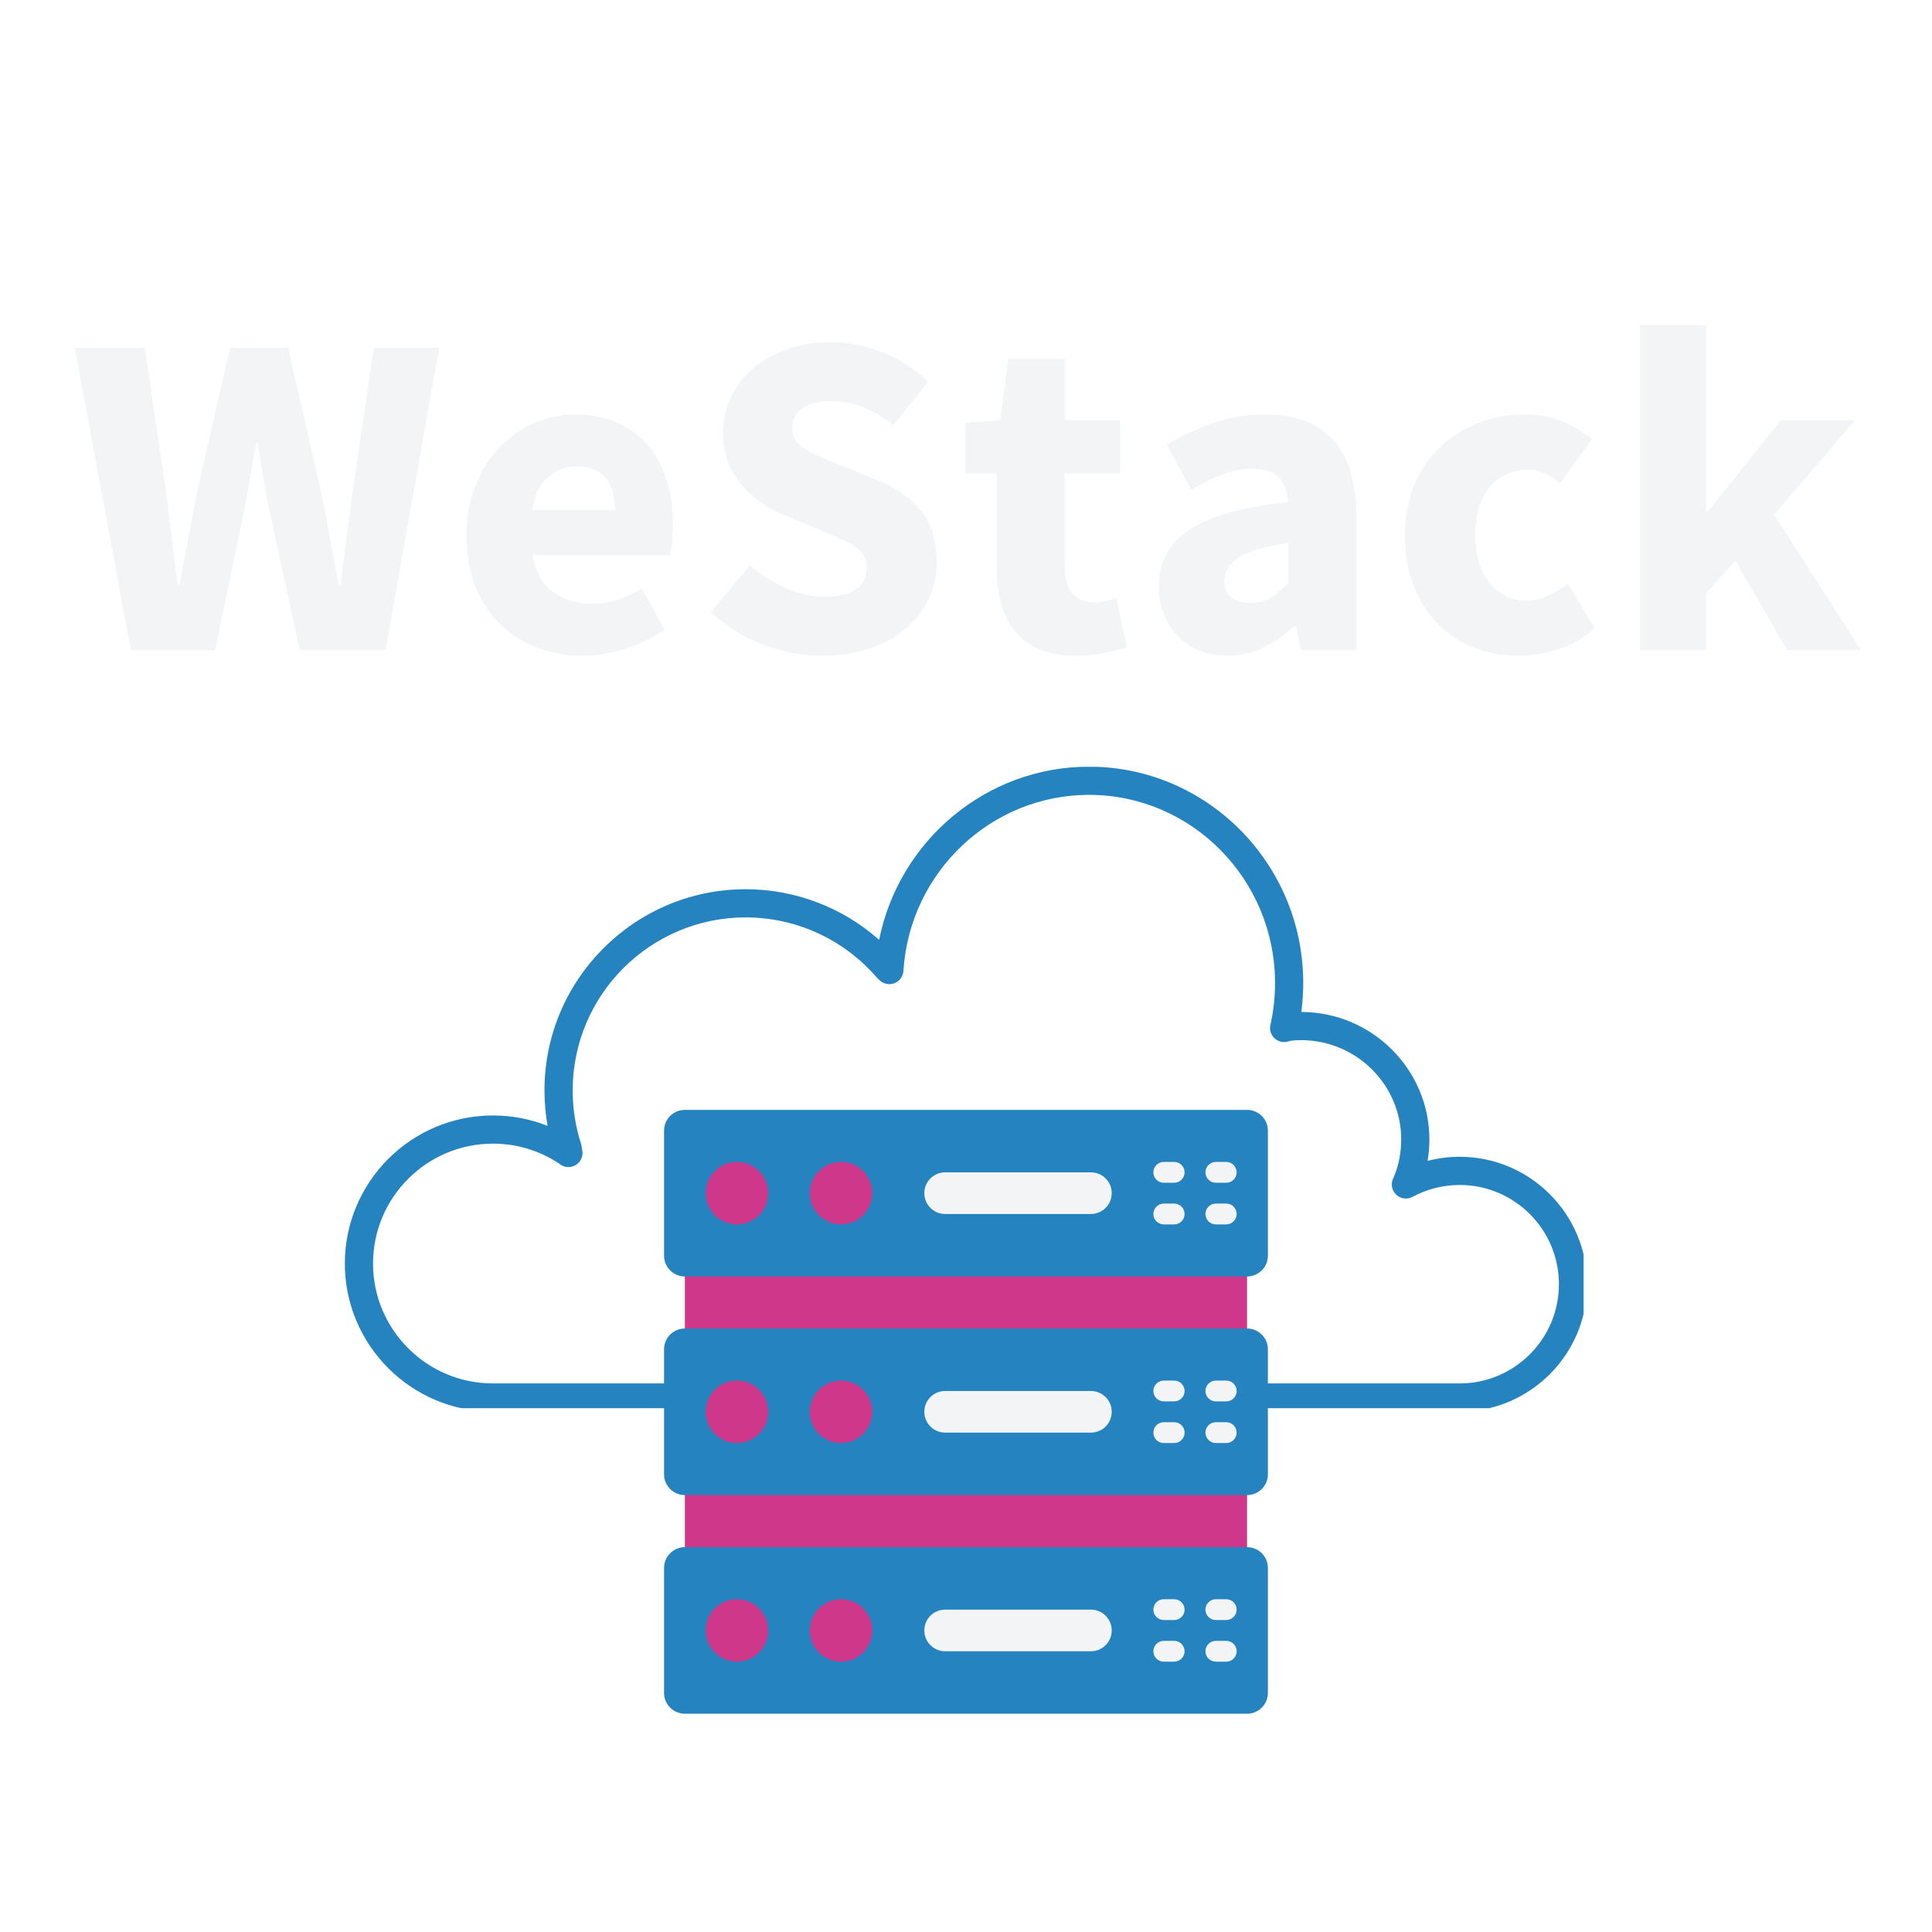
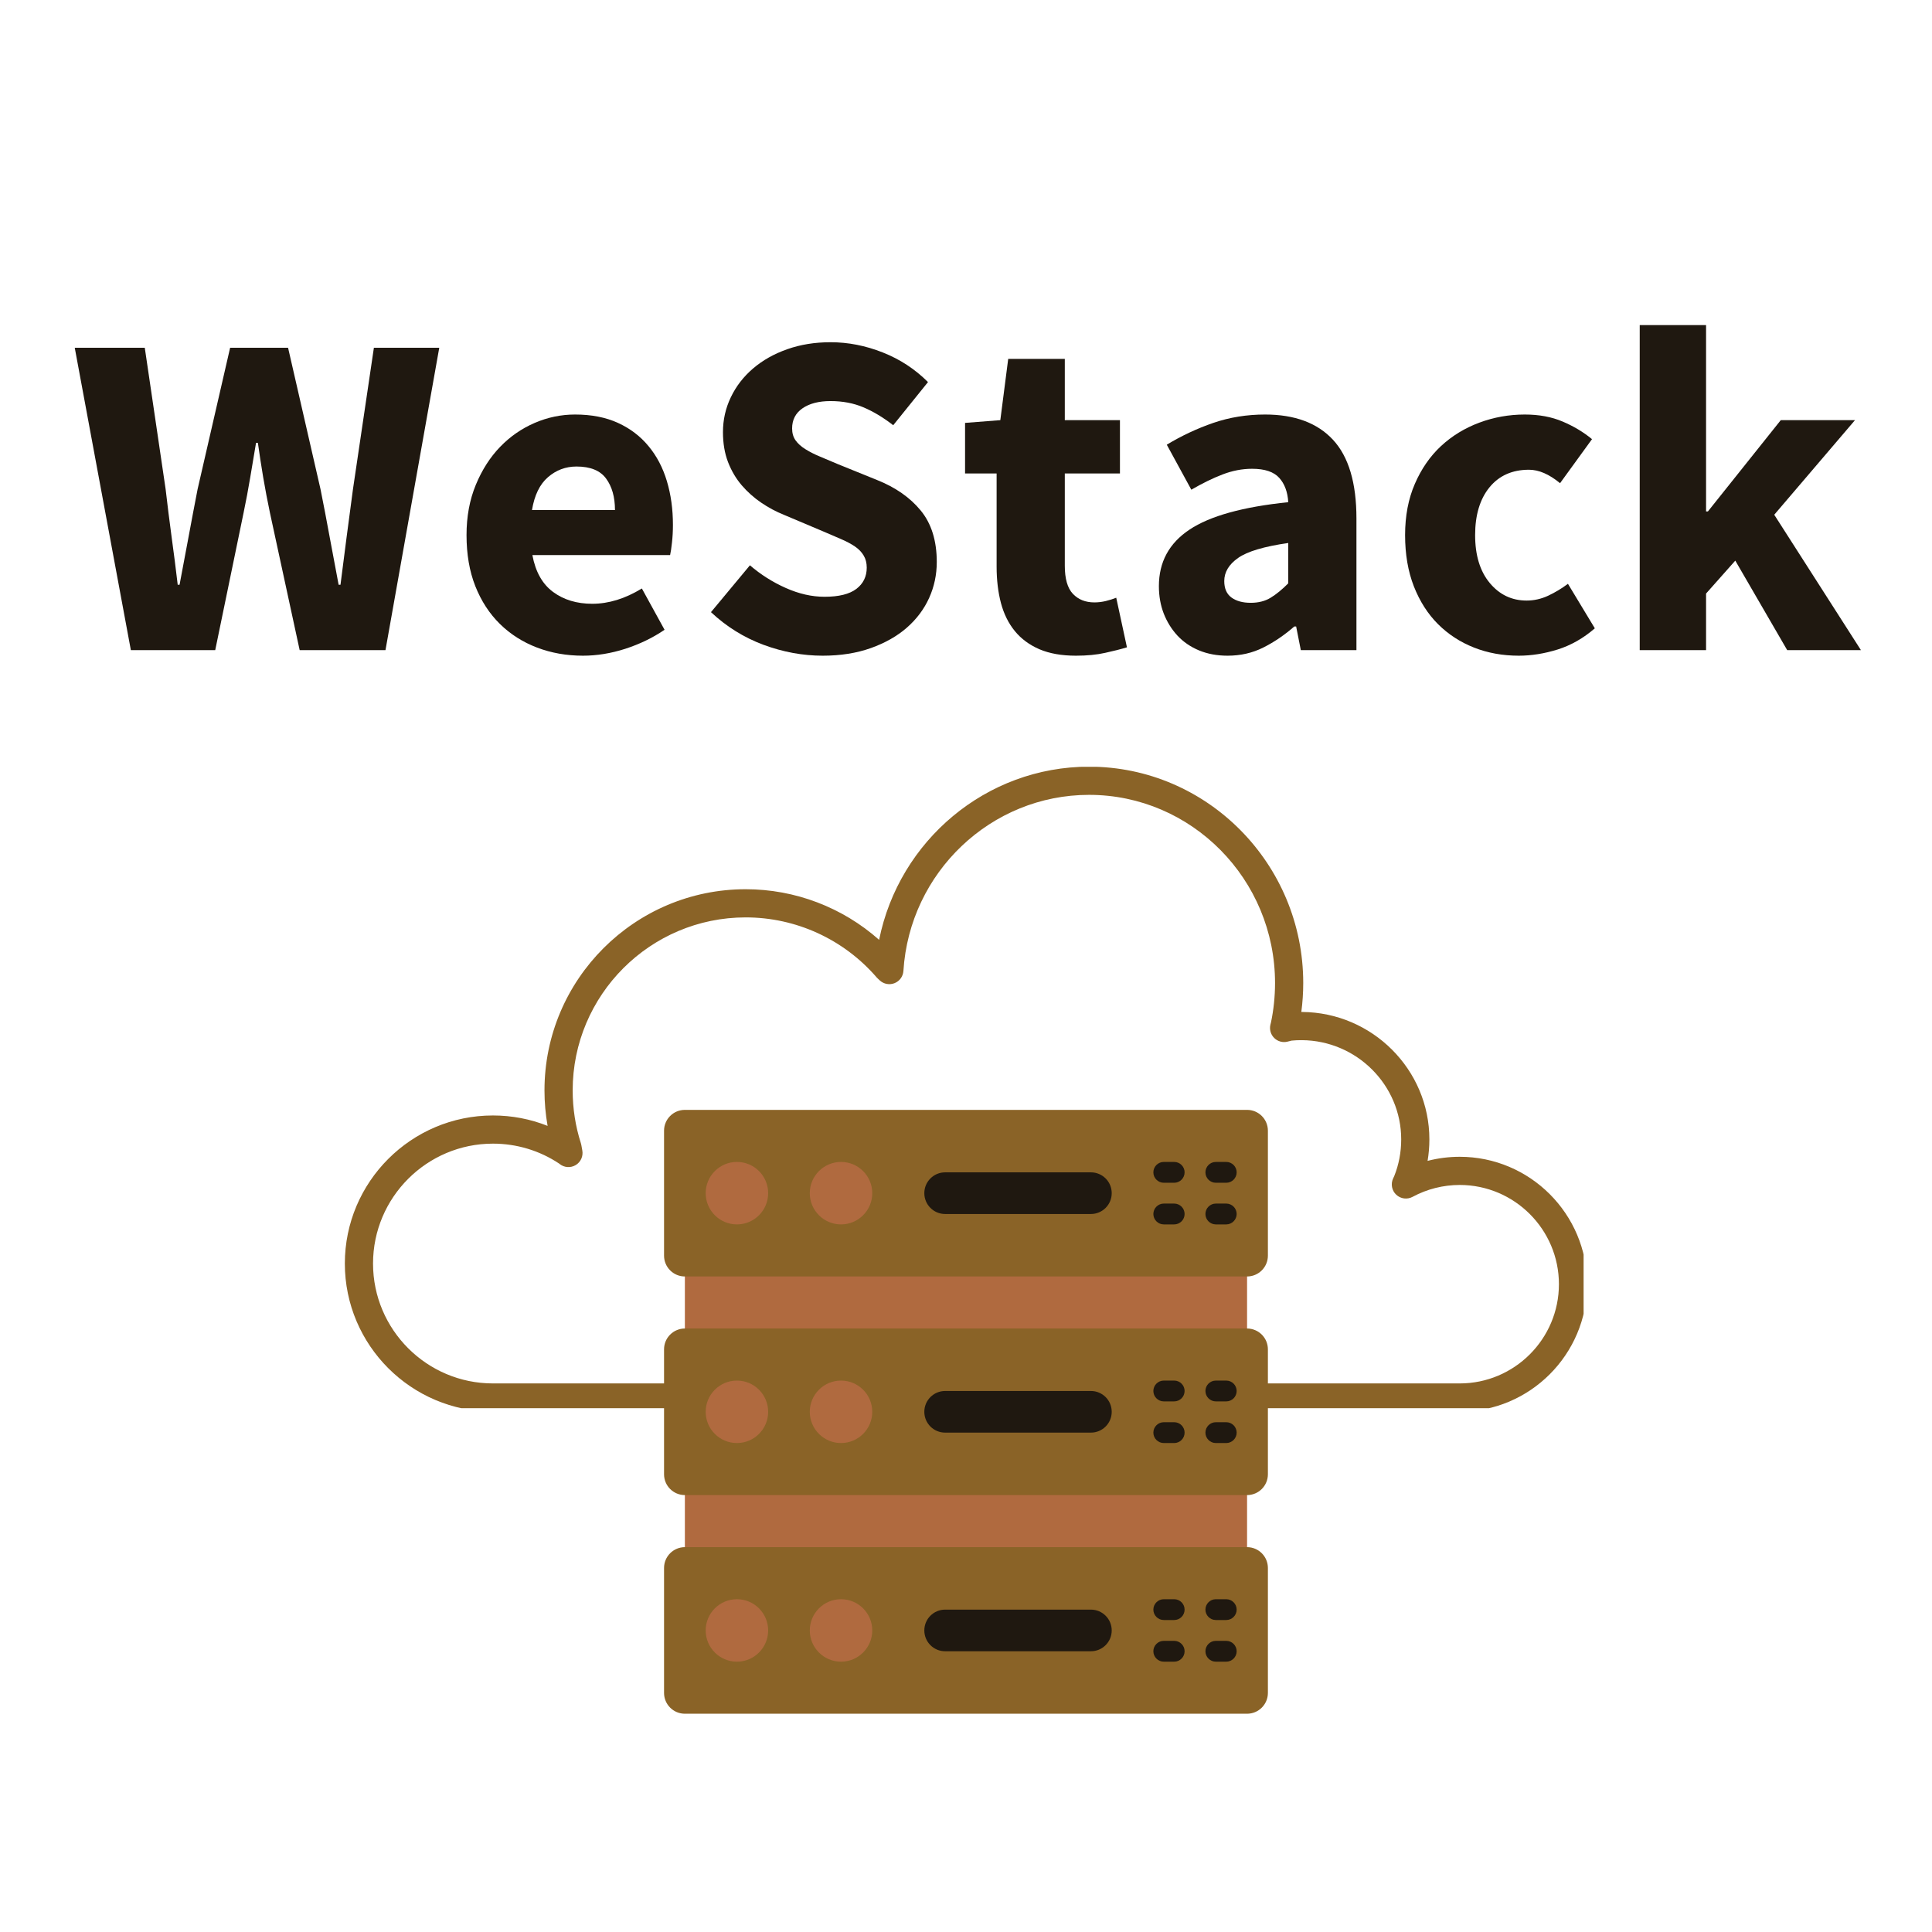
<svg xmlns="http://www.w3.org/2000/svg" width="500" zoomAndPan="magnify" viewBox="0 0 375 375" height="500" preserveAspectRatio="xMidYMid meet" version="1.0">
  <defs>
    <g />
    <clipPath id="058af0bb8d">
      <path d="M 66.828 148.84 L 307.375 148.84 L 307.375 273.332 L 66.828 273.332 Z M 66.828 148.84 " clip-rule="nonzero" />
    </clipPath>
    <clipPath id="01d3fed6f5">
      <path d="M 128.891 257 L 247 257 L 247 291 L 128.891 291 Z M 128.891 257 " clip-rule="nonzero" />
    </clipPath>
    <clipPath id="ea3ee7835d">
      <path d="M 128.891 300 L 247 300 L 247 333 L 128.891 333 Z M 128.891 300 " clip-rule="nonzero" />
    </clipPath>
    <clipPath id="c2f571f56a">
      <path d="M 128.891 215.426 L 247 215.426 L 247 248 L 128.891 248 Z M 128.891 215.426 " clip-rule="nonzero" />
    </clipPath>
  </defs>
-   <g fill="#f2f4f6" fill-opacity="1">
+   <g fill="#1f1810" fill-opacity="1">
    <g transform="translate(13.24333, 126.1924)">
      <g>
        <path d="M 12.156 0 L 1.266 -58.688 L 14.859 -58.688 L 18.906 -31.234 C 19.258 -28.172 19.645 -25.094 20.062 -22 C 20.488 -18.914 20.883 -15.812 21.25 -12.688 L 21.609 -12.688 C 22.203 -15.812 22.785 -18.914 23.359 -22 C 23.93 -25.094 24.516 -28.172 25.109 -31.234 L 31.422 -58.688 L 42.672 -58.688 L 48.969 -31.234 C 49.57 -28.234 50.156 -25.188 50.719 -22.094 C 51.289 -19.008 51.879 -15.875 52.484 -12.688 L 52.844 -12.688 C 53.258 -15.875 53.66 -18.992 54.047 -22.047 C 54.441 -25.109 54.848 -28.172 55.266 -31.234 L 59.328 -58.688 L 72.016 -58.688 L 61.578 0 L 44.922 0 L 39.156 -26.641 C 38.676 -28.922 38.238 -31.219 37.844 -33.531 C 37.457 -35.844 37.113 -38.078 36.812 -40.234 L 36.453 -40.234 C 36.098 -38.078 35.723 -35.844 35.328 -33.531 C 34.941 -31.219 34.508 -28.922 34.031 -26.641 L 28.531 0 Z M 12.156 0 " />
      </g>
    </g>
  </g>
-   <g fill="#f2f4f6" fill-opacity="1">
+   <g fill="#1f1810" fill-opacity="1">
    <g transform="translate(87.31891, 126.1924)">
      <g>
        <path d="M 25.828 1.078 C 22.648 1.078 19.68 0.551 16.922 -0.5 C 14.16 -1.551 11.758 -3.078 9.719 -5.078 C 7.676 -7.086 6.082 -9.535 4.938 -12.422 C 3.801 -15.305 3.234 -18.609 3.234 -22.328 C 3.234 -25.922 3.832 -29.172 5.031 -32.078 C 6.238 -34.992 7.816 -37.457 9.766 -39.469 C 11.711 -41.477 13.945 -43.023 16.469 -44.109 C 18.988 -45.191 21.598 -45.734 24.297 -45.734 C 27.484 -45.734 30.258 -45.191 32.625 -44.109 C 35 -43.023 36.977 -41.52 38.562 -39.594 C 40.156 -37.676 41.344 -35.41 42.125 -32.797 C 42.906 -30.191 43.297 -27.359 43.297 -24.297 C 43.297 -23.098 43.234 -21.957 43.109 -20.875 C 42.992 -19.801 42.875 -18.992 42.75 -18.453 L 16.016 -18.453 C 16.617 -15.211 17.957 -12.828 20.031 -11.297 C 22.102 -9.766 24.641 -9 27.641 -9 C 30.816 -9 34.023 -9.988 37.266 -11.969 L 41.672 -3.953 C 39.391 -2.398 36.852 -1.172 34.062 -0.266 C 31.281 0.629 28.535 1.078 25.828 1.078 Z M 15.938 -27.188 L 32.047 -27.188 C 32.047 -29.707 31.473 -31.742 30.328 -33.297 C 29.191 -34.859 27.273 -35.641 24.578 -35.641 C 22.473 -35.641 20.625 -34.945 19.031 -33.562 C 17.445 -32.188 16.414 -30.062 15.938 -27.188 Z M 15.938 -27.188 " />
      </g>
    </g>
  </g>
-   <g fill="#f2f4f6" fill-opacity="1">
+   <g fill="#1f1810" fill-opacity="1">
    <g transform="translate(134.8426, 126.1924)">
      <g>
        <path d="M 24.844 1.078 C 21 1.078 17.172 0.375 13.359 -1.031 C 9.555 -2.445 6.156 -4.562 3.156 -7.375 L 10.719 -16.469 C 12.812 -14.664 15.133 -13.195 17.688 -12.062 C 20.238 -10.926 22.742 -10.359 25.203 -10.359 C 27.961 -10.359 30.016 -10.863 31.359 -11.875 C 32.711 -12.895 33.391 -14.273 33.391 -16.016 C 33.391 -16.922 33.191 -17.703 32.797 -18.359 C 32.41 -19.023 31.844 -19.613 31.094 -20.125 C 30.344 -20.633 29.441 -21.113 28.391 -21.562 C 27.348 -22.008 26.195 -22.504 24.938 -23.047 L 17.281 -26.281 C 15.781 -26.883 14.32 -27.664 12.906 -28.625 C 11.5 -29.582 10.238 -30.707 9.125 -32 C 8.02 -33.289 7.133 -34.789 6.469 -36.5 C 5.812 -38.207 5.484 -40.145 5.484 -42.312 C 5.484 -44.707 5.992 -46.969 7.016 -49.094 C 8.035 -51.227 9.473 -53.086 11.328 -54.672 C 13.191 -56.266 15.398 -57.508 17.953 -58.406 C 20.504 -59.312 23.312 -59.766 26.375 -59.766 C 29.789 -59.766 33.164 -59.102 36.5 -57.781 C 39.832 -56.469 42.758 -54.551 45.281 -52.031 L 38.531 -43.656 C 36.602 -45.156 34.68 -46.312 32.766 -47.125 C 30.848 -47.938 28.719 -48.344 26.375 -48.344 C 24.094 -48.344 22.273 -47.875 20.922 -46.938 C 19.578 -46.008 18.906 -44.707 18.906 -43.031 C 18.906 -42.125 19.129 -41.352 19.578 -40.719 C 20.023 -40.094 20.656 -39.523 21.469 -39.016 C 22.281 -38.504 23.223 -38.023 24.297 -37.578 C 25.379 -37.129 26.551 -36.633 27.812 -36.094 L 35.375 -33.031 C 38.977 -31.594 41.812 -29.613 43.875 -27.094 C 45.945 -24.57 46.984 -21.242 46.984 -17.109 C 46.984 -14.641 46.488 -12.312 45.5 -10.125 C 44.508 -7.938 43.066 -6.016 41.172 -4.359 C 39.285 -2.711 36.961 -1.395 34.203 -0.406 C 31.441 0.582 28.32 1.078 24.844 1.078 Z M 24.844 1.078 " />
      </g>
    </g>
  </g>
-   <g fill="#f2f4f6" fill-opacity="1">
+   <g fill="#1f1810" fill-opacity="1">
    <g transform="translate(185.7865, 126.1924)">
      <g>
        <path d="M 23.047 1.078 C 20.285 1.078 17.926 0.66 15.969 -0.172 C 14.02 -1.016 12.43 -2.188 11.203 -3.688 C 9.973 -5.188 9.07 -7 8.5 -9.125 C 7.938 -11.258 7.656 -13.617 7.656 -16.203 L 7.656 -34.297 L 1.531 -34.297 L 1.531 -44.109 L 8.375 -44.641 L 9.906 -56.531 L 20.891 -56.531 L 20.891 -44.641 L 31.594 -44.641 L 31.594 -34.297 L 20.891 -34.297 L 20.891 -16.391 C 20.891 -13.867 21.41 -12.051 22.453 -10.938 C 23.504 -9.82 24.898 -9.266 26.641 -9.266 C 27.359 -9.266 28.094 -9.352 28.844 -9.531 C 29.594 -9.719 30.27 -9.93 30.875 -10.172 L 32.953 -0.547 C 31.742 -0.18 30.328 0.176 28.703 0.531 C 27.086 0.895 25.203 1.078 23.047 1.078 Z M 23.047 1.078 " />
      </g>
    </g>
  </g>
-   <g fill="#f2f4f6" fill-opacity="1">
+   <g fill="#1f1810" fill-opacity="1">
    <g transform="translate(221.1593, 126.1924)">
      <g>
        <path d="M 17.109 1.078 C 15.066 1.078 13.219 0.734 11.562 0.047 C 9.914 -0.641 8.52 -1.598 7.375 -2.828 C 6.238 -4.066 5.352 -5.492 4.719 -7.109 C 4.094 -8.734 3.781 -10.504 3.781 -12.422 C 3.781 -17.098 5.758 -20.754 9.719 -23.391 C 13.676 -26.035 20.066 -27.812 28.891 -28.719 C 28.773 -30.695 28.191 -32.27 27.141 -33.438 C 26.086 -34.613 24.332 -35.203 21.875 -35.203 C 19.957 -35.203 18.051 -34.836 16.156 -34.109 C 14.27 -33.391 12.242 -32.398 10.078 -31.141 L 5.312 -39.875 C 8.188 -41.613 11.195 -43.023 14.344 -44.109 C 17.5 -45.191 20.848 -45.734 24.391 -45.734 C 30.148 -45.734 34.547 -44.098 37.578 -40.828 C 40.609 -37.555 42.125 -32.469 42.125 -25.562 L 42.125 0 L 31.328 0 L 30.422 -4.594 L 30.062 -4.594 C 28.145 -2.914 26.133 -1.551 24.031 -0.5 C 21.938 0.551 19.629 1.078 17.109 1.078 Z M 21.609 -9.188 C 23.109 -9.188 24.395 -9.516 25.469 -10.172 C 26.551 -10.828 27.691 -11.758 28.891 -12.969 L 28.891 -20.797 C 24.211 -20.129 20.973 -19.164 19.172 -17.906 C 17.367 -16.645 16.469 -15.145 16.469 -13.406 C 16.469 -11.969 16.93 -10.906 17.859 -10.219 C 18.797 -9.531 20.047 -9.188 21.609 -9.188 Z M 21.609 -9.188 " />
      </g>
    </g>
  </g>
-   <g fill="#f2f4f6" fill-opacity="1">
+   <g fill="#1f1810" fill-opacity="1">
    <g transform="translate(269.493, 126.1924)">
      <g>
        <path d="M 25.297 1.078 C 22.172 1.078 19.273 0.551 16.609 -0.5 C 13.941 -1.551 11.613 -3.066 9.625 -5.047 C 7.645 -7.023 6.082 -9.469 4.938 -12.375 C 3.801 -15.289 3.234 -18.609 3.234 -22.328 C 3.234 -26.047 3.863 -29.359 5.125 -32.266 C 6.383 -35.18 8.078 -37.629 10.203 -39.609 C 12.336 -41.586 14.816 -43.102 17.641 -44.156 C 20.461 -45.207 23.406 -45.734 26.469 -45.734 C 29.227 -45.734 31.672 -45.281 33.797 -44.375 C 35.93 -43.477 37.836 -42.336 39.516 -40.953 L 33.312 -32.406 C 31.207 -34.145 29.195 -35.016 27.281 -35.016 C 24.031 -35.016 21.473 -33.875 19.609 -31.594 C 17.754 -29.312 16.828 -26.223 16.828 -22.328 C 16.828 -18.422 17.77 -15.328 19.656 -13.047 C 21.551 -10.766 23.941 -9.625 26.828 -9.625 C 28.266 -9.625 29.656 -9.938 31 -10.562 C 32.352 -11.195 33.633 -11.969 34.844 -12.875 L 40.062 -4.234 C 37.832 -2.305 35.426 -0.938 32.844 -0.125 C 30.27 0.676 27.754 1.078 25.297 1.078 Z M 25.297 1.078 " />
      </g>
    </g>
  </g>
-   <g fill="#f2f4f6" fill-opacity="1">
+   <g fill="#1f1810" fill-opacity="1">
    <g transform="translate(312.4263, 126.1924)">
      <g>
        <path d="M 5.844 0 L 5.844 -63.094 L 18.719 -63.094 L 18.719 -26.922 L 19.078 -26.922 L 33.219 -44.641 L 47.625 -44.641 L 31.953 -26.281 L 48.781 0 L 34.469 0 L 24.391 -17.375 L 18.719 -10.984 L 18.719 0 Z M 5.844 0 " />
      </g>
    </g>
  </g>
  <g clip-path="url(#058af0bb8d)">
-     <path fill="#2583bf" d="M 283.328 268.523 L 95.68 268.523 C 82.848 268.523 72.406 258.086 72.406 245.254 C 72.406 232.418 82.848 221.98 95.68 221.98 C 100.273 221.98 104.715 223.316 108.52 225.844 L 108.617 225.922 C 109.504 226.641 110.746 226.73 111.73 226.148 C 112.719 225.562 113.23 224.434 113.027 223.305 L 112.836 222.246 C 112.812 222.129 112.785 222.016 112.75 221.902 C 111.691 218.602 111.156 215.152 111.156 211.645 C 111.156 193.129 126.219 178.066 144.734 178.066 C 154.504 178.066 163.777 182.316 170.164 189.719 C 170.23 189.793 170.297 189.859 170.367 189.926 L 170.75 190.285 C 171.523 191.012 172.645 191.223 173.629 190.832 C 174.613 190.445 175.285 189.52 175.352 188.461 C 176.551 169.297 192.379 154.281 211.383 154.281 C 231.289 154.281 247.484 170.668 247.484 190.809 C 247.484 193.434 247.207 196.051 246.691 198.48 L 246.594 198.852 C 246.359 199.789 246.629 200.777 247.309 201.457 C 247.984 202.141 248.98 202.418 249.91 202.18 L 250.695 201.984 C 251.359 201.918 252.023 201.887 252.691 201.895 C 263.324 201.965 271.973 210.605 271.973 221.152 C 271.973 223.652 271.504 226.082 270.625 228.262 L 270.398 228.754 C 269.902 229.824 270.152 231.09 271.008 231.895 C 271.871 232.703 273.148 232.867 274.184 232.305 C 276.969 230.801 280.133 230 283.328 230 C 293.945 230 302.586 238.641 302.586 249.262 C 302.586 259.883 293.945 268.523 283.328 268.523 Z M 283.328 224.531 C 281.219 224.531 279.121 224.801 277.094 225.324 C 277.324 223.957 277.441 222.562 277.441 221.152 C 277.441 207.609 266.355 196.516 252.73 196.422 C 252.684 196.422 252.637 196.422 252.586 196.422 C 252.832 194.566 252.957 192.688 252.957 190.809 C 252.957 167.652 234.305 148.812 211.383 148.812 C 191.418 148.812 174.504 163.176 170.637 182.422 C 163.535 176.129 154.344 172.598 144.734 172.598 C 123.203 172.598 105.684 190.113 105.684 211.645 C 105.684 213.969 105.887 216.27 106.289 218.535 C 102.938 217.199 99.348 216.512 95.68 216.512 C 79.828 216.512 66.934 229.406 66.934 245.254 C 66.934 261.098 79.828 273.996 95.68 273.996 L 283.328 273.996 C 296.961 273.996 308.059 262.898 308.059 249.262 C 308.059 235.625 296.961 224.531 283.328 224.531 " fill-opacity="1" fill-rule="nonzero" />
+     <path fill="#8a6327" d="M 283.328 268.523 L 95.68 268.523 C 82.848 268.523 72.406 258.086 72.406 245.254 C 72.406 232.418 82.848 221.98 95.68 221.98 C 100.273 221.98 104.715 223.316 108.52 225.844 L 108.617 225.922 C 109.504 226.641 110.746 226.73 111.73 226.148 C 112.719 225.562 113.23 224.434 113.027 223.305 L 112.836 222.246 C 112.812 222.129 112.785 222.016 112.75 221.902 C 111.691 218.602 111.156 215.152 111.156 211.645 C 111.156 193.129 126.219 178.066 144.734 178.066 C 154.504 178.066 163.777 182.316 170.164 189.719 C 170.23 189.793 170.297 189.859 170.367 189.926 L 170.75 190.285 C 171.523 191.012 172.645 191.223 173.629 190.832 C 174.613 190.445 175.285 189.52 175.352 188.461 C 176.551 169.297 192.379 154.281 211.383 154.281 C 231.289 154.281 247.484 170.668 247.484 190.809 C 247.484 193.434 247.207 196.051 246.691 198.48 L 246.594 198.852 C 246.359 199.789 246.629 200.777 247.309 201.457 C 247.984 202.141 248.98 202.418 249.91 202.18 L 250.695 201.984 C 251.359 201.918 252.023 201.887 252.691 201.895 C 263.324 201.965 271.973 210.605 271.973 221.152 C 271.973 223.652 271.504 226.082 270.625 228.262 L 270.398 228.754 C 269.902 229.824 270.152 231.09 271.008 231.895 C 271.871 232.703 273.148 232.867 274.184 232.305 C 276.969 230.801 280.133 230 283.328 230 C 293.945 230 302.586 238.641 302.586 249.262 C 302.586 259.883 293.945 268.523 283.328 268.523 Z M 283.328 224.531 C 281.219 224.531 279.121 224.801 277.094 225.324 C 277.324 223.957 277.441 222.562 277.441 221.152 C 277.441 207.609 266.355 196.516 252.73 196.422 C 252.684 196.422 252.637 196.422 252.586 196.422 C 252.832 194.566 252.957 192.688 252.957 190.809 C 252.957 167.652 234.305 148.812 211.383 148.812 C 191.418 148.812 174.504 163.176 170.637 182.422 C 163.535 176.129 154.344 172.598 144.734 172.598 C 123.203 172.598 105.684 190.113 105.684 211.645 C 105.684 213.969 105.887 216.27 106.289 218.535 C 102.938 217.199 99.348 216.512 95.68 216.512 C 79.828 216.512 66.934 229.406 66.934 245.254 C 66.934 261.098 79.828 273.996 95.68 273.996 L 283.328 273.996 C 296.961 273.996 308.059 262.898 308.059 249.262 C 308.059 235.625 296.961 224.531 283.328 224.531 " fill-opacity="1" fill-rule="nonzero" />
  </g>
-   <path fill="#cf388a" d="M 132.934 288.176 L 132.934 302.32 L 242.055 302.32 L 242.055 288.176 L 132.934 288.176 " fill-opacity="1" fill-rule="nonzero" />
-   <path fill="#cf388a" d="M 132.934 245.738 L 132.934 259.883 L 242.055 259.883 L 242.055 245.738 L 132.934 245.738 " fill-opacity="1" fill-rule="nonzero" />
+   <path fill="#b06a3f" d="M 132.934 288.176 L 132.934 302.32 L 242.055 302.32 L 242.055 288.176 L 132.934 288.176 " fill-opacity="1" fill-rule="nonzero" />
+   <path fill="#b06a3f" d="M 132.934 245.738 L 132.934 259.883 L 242.055 259.883 L 242.055 245.738 L 132.934 245.738 " fill-opacity="1" fill-rule="nonzero" />
  <g clip-path="url(#01d3fed6f5)">
-     <path fill="#2583bf" d="M 242.055 290.195 L 132.934 290.195 C 130.699 290.195 128.891 288.391 128.891 286.156 L 128.891 261.906 C 128.891 259.672 130.699 257.863 132.934 257.863 L 242.055 257.863 C 244.289 257.863 246.098 259.672 246.098 261.906 L 246.098 286.156 C 246.098 288.391 244.289 290.195 242.055 290.195 " fill-opacity="1" fill-rule="nonzero" />
+     <path fill="#8a6327" d="M 242.055 290.195 L 132.934 290.195 C 130.699 290.195 128.891 288.391 128.891 286.156 L 128.891 261.906 C 128.891 259.672 130.699 257.863 132.934 257.863 L 242.055 257.863 C 244.289 257.863 246.098 259.672 246.098 261.906 L 246.098 286.156 C 246.098 288.391 244.289 290.195 242.055 290.195 " fill-opacity="1" fill-rule="nonzero" />
  </g>
  <g clip-path="url(#ea3ee7835d)">
-     <path fill="#2583bf" d="M 242.055 332.633 L 132.934 332.633 C 130.699 332.633 128.891 330.824 128.891 328.594 L 128.891 304.344 C 128.891 302.109 130.699 300.301 132.934 300.301 L 242.055 300.301 C 244.289 300.301 246.098 302.109 246.098 304.344 L 246.098 328.594 C 246.098 330.824 244.289 332.633 242.055 332.633 " fill-opacity="1" fill-rule="nonzero" />
+     <path fill="#8a6327" d="M 242.055 332.633 L 132.934 332.633 C 130.699 332.633 128.891 330.824 128.891 328.594 L 128.891 304.344 C 128.891 302.109 130.699 300.301 132.934 300.301 L 242.055 300.301 C 244.289 300.301 246.098 302.109 246.098 304.344 L 246.098 328.594 C 246.098 330.824 244.289 332.633 242.055 332.633 " fill-opacity="1" fill-rule="nonzero" />
  </g>
  <g clip-path="url(#c2f571f56a)">
-     <path fill="#2583bf" d="M 242.055 247.762 L 132.934 247.762 C 130.699 247.762 128.891 245.953 128.891 243.719 L 128.891 219.469 C 128.891 217.234 130.699 215.426 132.934 215.426 L 242.055 215.426 C 244.289 215.426 246.098 217.234 246.098 219.469 L 246.098 243.719 C 246.098 245.953 244.289 247.762 242.055 247.762 " fill-opacity="1" fill-rule="nonzero" />
+     <path fill="#8a6327" d="M 242.055 247.762 L 132.934 247.762 C 130.699 247.762 128.891 245.953 128.891 243.719 L 128.891 219.469 C 128.891 217.234 130.699 215.426 132.934 215.426 L 242.055 215.426 C 244.289 215.426 246.098 217.234 246.098 219.469 L 246.098 243.719 C 246.098 245.953 244.289 247.762 242.055 247.762 " fill-opacity="1" fill-rule="nonzero" />
  </g>
-   <path fill="#cf388a" d="M 149.098 231.594 C 149.098 234.941 146.383 237.656 143.035 237.656 C 139.688 237.656 136.973 234.941 136.973 231.594 C 136.973 228.246 139.688 225.531 143.035 225.531 C 146.383 225.531 149.098 228.246 149.098 231.594 " fill-opacity="1" fill-rule="nonzero" />
-   <path fill="#cf388a" d="M 169.305 231.594 C 169.305 234.941 166.59 237.656 163.242 237.656 C 159.898 237.656 157.18 234.941 157.18 231.594 C 157.18 228.246 159.898 225.531 163.242 225.531 C 166.59 225.531 169.305 228.246 169.305 231.594 " fill-opacity="1" fill-rule="nonzero" />
-   <path fill="#f2f4f6" d="M 211.742 235.637 L 183.453 235.637 C 181.219 235.637 179.41 233.828 179.41 231.594 C 179.41 229.359 181.219 227.551 183.453 227.551 L 211.742 227.551 C 213.977 227.551 215.785 229.359 215.785 231.594 C 215.785 233.828 213.977 235.637 211.742 235.637 " fill-opacity="1" fill-rule="nonzero" />
-   <path fill="#cf388a" d="M 149.098 274.031 C 149.098 277.379 146.383 280.094 143.035 280.094 C 139.688 280.094 136.973 277.379 136.973 274.031 C 136.973 270.684 139.688 267.969 143.035 267.969 C 146.383 267.969 149.098 270.684 149.098 274.031 " fill-opacity="1" fill-rule="nonzero" />
-   <path fill="#cf388a" d="M 169.305 274.031 C 169.305 277.379 166.59 280.094 163.242 280.094 C 159.898 280.094 157.18 277.379 157.18 274.031 C 157.18 270.684 159.898 267.969 163.242 267.969 C 166.59 267.969 169.305 270.684 169.305 274.031 " fill-opacity="1" fill-rule="nonzero" />
-   <path fill="#f2f4f6" d="M 211.742 278.07 L 183.453 278.07 C 181.219 278.07 179.41 276.266 179.41 274.031 C 179.41 271.797 181.219 269.988 183.453 269.988 L 211.742 269.988 C 213.977 269.988 215.785 271.797 215.785 274.031 C 215.785 276.266 213.977 278.07 211.742 278.07 " fill-opacity="1" fill-rule="nonzero" />
-   <path fill="#cf388a" d="M 149.098 316.469 C 149.098 319.812 146.383 322.531 143.035 322.531 C 139.688 322.531 136.973 319.812 136.973 316.469 C 136.973 313.121 139.688 310.406 143.035 310.406 C 146.383 310.406 149.098 313.121 149.098 316.469 " fill-opacity="1" fill-rule="nonzero" />
-   <path fill="#cf388a" d="M 169.305 316.469 C 169.305 319.812 166.59 322.531 163.242 322.531 C 159.898 322.531 157.18 319.812 157.18 316.469 C 157.18 313.121 159.898 310.406 163.242 310.406 C 166.59 310.406 169.305 313.121 169.305 316.469 " fill-opacity="1" fill-rule="nonzero" />
-   <path fill="#f2f4f6" d="M 211.742 320.508 L 183.453 320.508 C 181.219 320.508 179.41 318.699 179.41 316.469 C 179.41 314.234 181.219 312.426 183.453 312.426 L 211.742 312.426 C 213.977 312.426 215.785 314.234 215.785 316.469 C 215.785 318.699 213.977 320.508 211.742 320.508 " fill-opacity="1" fill-rule="nonzero" />
-   <path fill="#f2f4f6" d="M 227.91 229.574 L 225.887 229.574 C 224.777 229.574 223.867 228.664 223.867 227.551 C 223.867 226.438 224.777 225.531 225.887 225.531 L 227.91 225.531 C 229.023 225.531 229.93 226.438 229.93 227.551 C 229.93 228.664 229.023 229.574 227.91 229.574 " fill-opacity="1" fill-rule="nonzero" />
-   <path fill="#f2f4f6" d="M 238.012 229.574 L 235.992 229.574 C 234.879 229.574 233.973 228.664 233.973 227.551 C 233.973 226.438 234.879 225.531 235.992 225.531 L 238.012 225.531 C 239.125 225.531 240.035 226.438 240.035 227.551 C 240.035 228.664 239.125 229.574 238.012 229.574 " fill-opacity="1" fill-rule="nonzero" />
-   <path fill="#f2f4f6" d="M 227.91 237.656 L 225.887 237.656 C 224.777 237.656 223.867 236.746 223.867 235.637 C 223.867 234.523 224.777 233.613 225.887 233.613 L 227.91 233.613 C 229.023 233.613 229.93 234.523 229.93 235.637 C 229.93 236.746 229.023 237.656 227.91 237.656 " fill-opacity="1" fill-rule="nonzero" />
-   <path fill="#f2f4f6" d="M 238.012 237.656 L 235.992 237.656 C 234.879 237.656 233.973 236.746 233.973 235.637 C 233.973 234.523 234.879 233.613 235.992 233.613 L 238.012 233.613 C 239.125 233.613 240.035 234.523 240.035 235.637 C 240.035 236.746 239.125 237.656 238.012 237.656 " fill-opacity="1" fill-rule="nonzero" />
-   <path fill="#f2f4f6" d="M 227.91 272.008 L 225.887 272.008 C 224.777 272.008 223.867 271.102 223.867 269.988 C 223.867 268.875 224.777 267.969 225.887 267.969 L 227.91 267.969 C 229.023 267.969 229.93 268.875 229.93 269.988 C 229.93 271.102 229.023 272.008 227.91 272.008 " fill-opacity="1" fill-rule="nonzero" />
-   <path fill="#f2f4f6" d="M 238.012 272.008 L 235.992 272.008 C 234.879 272.008 233.973 271.102 233.973 269.988 C 233.973 268.875 234.879 267.969 235.992 267.969 L 238.012 267.969 C 239.125 267.969 240.035 268.875 240.035 269.988 C 240.035 271.102 239.125 272.008 238.012 272.008 " fill-opacity="1" fill-rule="nonzero" />
-   <path fill="#f2f4f6" d="M 227.91 280.094 L 225.887 280.094 C 224.777 280.094 223.867 279.184 223.867 278.07 C 223.867 276.957 224.777 276.051 225.887 276.051 L 227.91 276.051 C 229.023 276.051 229.93 276.957 229.93 278.07 C 229.93 279.184 229.023 280.094 227.91 280.094 " fill-opacity="1" fill-rule="nonzero" />
-   <path fill="#f2f4f6" d="M 238.012 280.094 L 235.992 280.094 C 234.879 280.094 233.973 279.184 233.973 278.07 C 233.973 276.957 234.879 276.051 235.992 276.051 L 238.012 276.051 C 239.125 276.051 240.035 276.957 240.035 278.07 C 240.035 279.184 239.125 280.094 238.012 280.094 " fill-opacity="1" fill-rule="nonzero" />
-   <path fill="#f2f4f6" d="M 227.91 314.445 L 225.887 314.445 C 224.777 314.445 223.867 313.539 223.867 312.426 C 223.867 311.312 224.777 310.406 225.887 310.406 L 227.91 310.406 C 229.023 310.406 229.93 311.312 229.93 312.426 C 229.93 313.539 229.023 314.445 227.91 314.445 " fill-opacity="1" fill-rule="nonzero" />
-   <path fill="#f2f4f6" d="M 238.012 314.445 L 235.992 314.445 C 234.879 314.445 233.973 313.539 233.973 312.426 C 233.973 311.312 234.879 310.406 235.992 310.406 L 238.012 310.406 C 239.125 310.406 240.035 311.312 240.035 312.426 C 240.035 313.539 239.125 314.445 238.012 314.445 " fill-opacity="1" fill-rule="nonzero" />
-   <path fill="#f2f4f6" d="M 227.91 322.531 L 225.887 322.531 C 224.777 322.531 223.867 321.621 223.867 320.508 C 223.867 319.395 224.777 318.488 225.887 318.488 L 227.91 318.488 C 229.023 318.488 229.93 319.395 229.93 320.508 C 229.93 321.621 229.023 322.531 227.91 322.531 " fill-opacity="1" fill-rule="nonzero" />
-   <path fill="#f2f4f6" d="M 238.012 322.531 L 235.992 322.531 C 234.879 322.531 233.973 321.621 233.973 320.508 C 233.973 319.395 234.879 318.488 235.992 318.488 L 238.012 318.488 C 239.125 318.488 240.035 319.395 240.035 320.508 C 240.035 321.621 239.125 322.531 238.012 322.531 " fill-opacity="1" fill-rule="nonzero" />
+   <path fill="#b06a3f" d="M 149.098 231.594 C 149.098 234.941 146.383 237.656 143.035 237.656 C 139.688 237.656 136.973 234.941 136.973 231.594 C 136.973 228.246 139.688 225.531 143.035 225.531 C 146.383 225.531 149.098 228.246 149.098 231.594 " fill-opacity="1" fill-rule="nonzero" />
+   <path fill="#b06a3f" d="M 169.305 231.594 C 169.305 234.941 166.59 237.656 163.242 237.656 C 159.898 237.656 157.18 234.941 157.18 231.594 C 157.18 228.246 159.898 225.531 163.242 225.531 C 166.59 225.531 169.305 228.246 169.305 231.594 " fill-opacity="1" fill-rule="nonzero" />
+   <path fill="#1f1810" d="M 211.742 235.637 L 183.453 235.637 C 181.219 235.637 179.41 233.828 179.41 231.594 C 179.41 229.359 181.219 227.551 183.453 227.551 L 211.742 227.551 C 213.977 227.551 215.785 229.359 215.785 231.594 C 215.785 233.828 213.977 235.637 211.742 235.637 " fill-opacity="1" fill-rule="nonzero" />
+   <path fill="#b06a3f" d="M 149.098 274.031 C 149.098 277.379 146.383 280.094 143.035 280.094 C 139.688 280.094 136.973 277.379 136.973 274.031 C 136.973 270.684 139.688 267.969 143.035 267.969 C 146.383 267.969 149.098 270.684 149.098 274.031 " fill-opacity="1" fill-rule="nonzero" />
+   <path fill="#b06a3f" d="M 169.305 274.031 C 169.305 277.379 166.59 280.094 163.242 280.094 C 159.898 280.094 157.18 277.379 157.18 274.031 C 157.18 270.684 159.898 267.969 163.242 267.969 C 166.59 267.969 169.305 270.684 169.305 274.031 " fill-opacity="1" fill-rule="nonzero" />
+   <path fill="#1f1810" d="M 211.742 278.07 L 183.453 278.07 C 181.219 278.07 179.41 276.266 179.41 274.031 C 179.41 271.797 181.219 269.988 183.453 269.988 L 211.742 269.988 C 213.977 269.988 215.785 271.797 215.785 274.031 C 215.785 276.266 213.977 278.07 211.742 278.07 " fill-opacity="1" fill-rule="nonzero" />
+   <path fill="#b06a3f" d="M 149.098 316.469 C 149.098 319.812 146.383 322.531 143.035 322.531 C 139.688 322.531 136.973 319.812 136.973 316.469 C 136.973 313.121 139.688 310.406 143.035 310.406 C 146.383 310.406 149.098 313.121 149.098 316.469 " fill-opacity="1" fill-rule="nonzero" />
+   <path fill="#b06a3f" d="M 169.305 316.469 C 169.305 319.812 166.59 322.531 163.242 322.531 C 159.898 322.531 157.18 319.812 157.18 316.469 C 157.18 313.121 159.898 310.406 163.242 310.406 C 166.59 310.406 169.305 313.121 169.305 316.469 " fill-opacity="1" fill-rule="nonzero" />
+   <path fill="#1f1810" d="M 211.742 320.508 L 183.453 320.508 C 181.219 320.508 179.41 318.699 179.41 316.469 C 179.41 314.234 181.219 312.426 183.453 312.426 L 211.742 312.426 C 213.977 312.426 215.785 314.234 215.785 316.469 C 215.785 318.699 213.977 320.508 211.742 320.508 " fill-opacity="1" fill-rule="nonzero" />
+   <path fill="#1f1810" d="M 227.91 229.574 L 225.887 229.574 C 224.777 229.574 223.867 228.664 223.867 227.551 C 223.867 226.438 224.777 225.531 225.887 225.531 L 227.91 225.531 C 229.023 225.531 229.93 226.438 229.93 227.551 C 229.93 228.664 229.023 229.574 227.91 229.574 " fill-opacity="1" fill-rule="nonzero" />
+   <path fill="#1f1810" d="M 238.012 229.574 L 235.992 229.574 C 234.879 229.574 233.973 228.664 233.973 227.551 C 233.973 226.438 234.879 225.531 235.992 225.531 L 238.012 225.531 C 239.125 225.531 240.035 226.438 240.035 227.551 C 240.035 228.664 239.125 229.574 238.012 229.574 " fill-opacity="1" fill-rule="nonzero" />
+   <path fill="#1f1810" d="M 227.91 237.656 L 225.887 237.656 C 224.777 237.656 223.867 236.746 223.867 235.637 C 223.867 234.523 224.777 233.613 225.887 233.613 L 227.91 233.613 C 229.023 233.613 229.93 234.523 229.93 235.637 C 229.93 236.746 229.023 237.656 227.91 237.656 " fill-opacity="1" fill-rule="nonzero" />
+   <path fill="#1f1810" d="M 238.012 237.656 L 235.992 237.656 C 234.879 237.656 233.973 236.746 233.973 235.637 C 233.973 234.523 234.879 233.613 235.992 233.613 L 238.012 233.613 C 239.125 233.613 240.035 234.523 240.035 235.637 C 240.035 236.746 239.125 237.656 238.012 237.656 " fill-opacity="1" fill-rule="nonzero" />
+   <path fill="#1f1810" d="M 227.91 272.008 L 225.887 272.008 C 224.777 272.008 223.867 271.102 223.867 269.988 C 223.867 268.875 224.777 267.969 225.887 267.969 L 227.91 267.969 C 229.023 267.969 229.93 268.875 229.93 269.988 C 229.93 271.102 229.023 272.008 227.91 272.008 " fill-opacity="1" fill-rule="nonzero" />
+   <path fill="#1f1810" d="M 238.012 272.008 L 235.992 272.008 C 234.879 272.008 233.973 271.102 233.973 269.988 C 233.973 268.875 234.879 267.969 235.992 267.969 L 238.012 267.969 C 239.125 267.969 240.035 268.875 240.035 269.988 C 240.035 271.102 239.125 272.008 238.012 272.008 " fill-opacity="1" fill-rule="nonzero" />
+   <path fill="#1f1810" d="M 227.91 280.094 L 225.887 280.094 C 224.777 280.094 223.867 279.184 223.867 278.07 C 223.867 276.957 224.777 276.051 225.887 276.051 L 227.91 276.051 C 229.023 276.051 229.93 276.957 229.93 278.07 C 229.93 279.184 229.023 280.094 227.91 280.094 " fill-opacity="1" fill-rule="nonzero" />
+   <path fill="#1f1810" d="M 238.012 280.094 L 235.992 280.094 C 234.879 280.094 233.973 279.184 233.973 278.07 C 233.973 276.957 234.879 276.051 235.992 276.051 L 238.012 276.051 C 239.125 276.051 240.035 276.957 240.035 278.07 C 240.035 279.184 239.125 280.094 238.012 280.094 " fill-opacity="1" fill-rule="nonzero" />
+   <path fill="#1f1810" d="M 227.91 314.445 L 225.887 314.445 C 224.777 314.445 223.867 313.539 223.867 312.426 C 223.867 311.312 224.777 310.406 225.887 310.406 L 227.91 310.406 C 229.023 310.406 229.93 311.312 229.93 312.426 C 229.93 313.539 229.023 314.445 227.91 314.445 " fill-opacity="1" fill-rule="nonzero" />
+   <path fill="#1f1810" d="M 238.012 314.445 L 235.992 314.445 C 234.879 314.445 233.973 313.539 233.973 312.426 C 233.973 311.312 234.879 310.406 235.992 310.406 L 238.012 310.406 C 239.125 310.406 240.035 311.312 240.035 312.426 C 240.035 313.539 239.125 314.445 238.012 314.445 " fill-opacity="1" fill-rule="nonzero" />
+   <path fill="#1f1810" d="M 227.91 322.531 L 225.887 322.531 C 224.777 322.531 223.867 321.621 223.867 320.508 C 223.867 319.395 224.777 318.488 225.887 318.488 L 227.91 318.488 C 229.023 318.488 229.93 319.395 229.93 320.508 C 229.93 321.621 229.023 322.531 227.91 322.531 " fill-opacity="1" fill-rule="nonzero" />
+   <path fill="#1f1810" d="M 238.012 322.531 L 235.992 322.531 C 234.879 322.531 233.973 321.621 233.973 320.508 C 233.973 319.395 234.879 318.488 235.992 318.488 L 238.012 318.488 C 239.125 318.488 240.035 319.395 240.035 320.508 C 240.035 321.621 239.125 322.531 238.012 322.531 " fill-opacity="1" fill-rule="nonzero" />
</svg>
